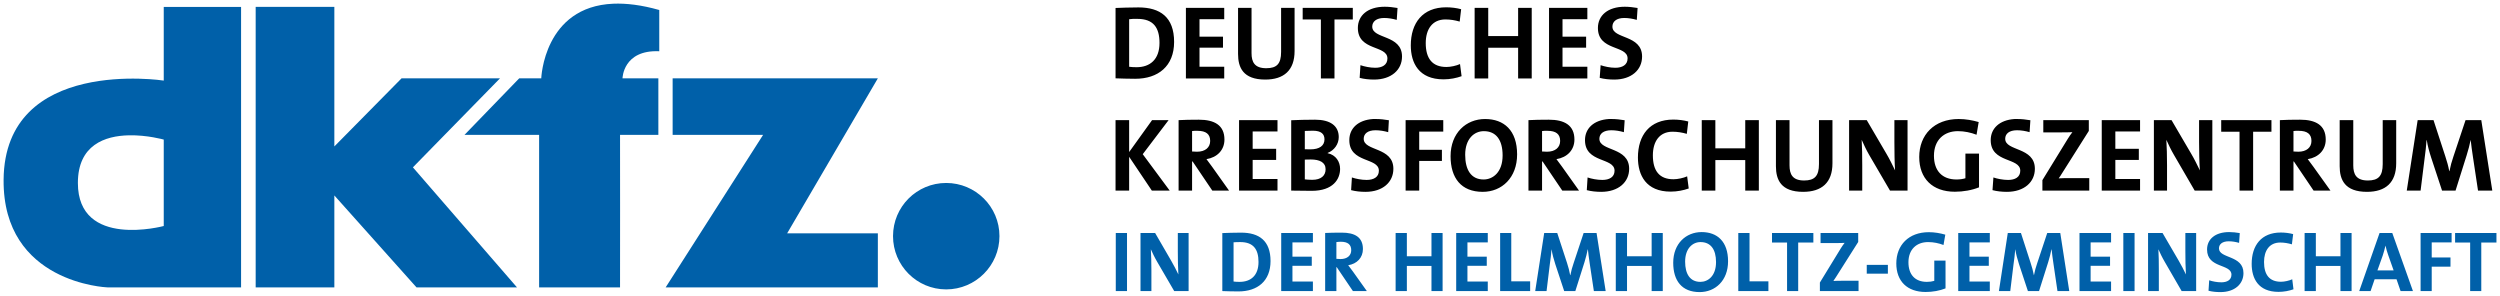
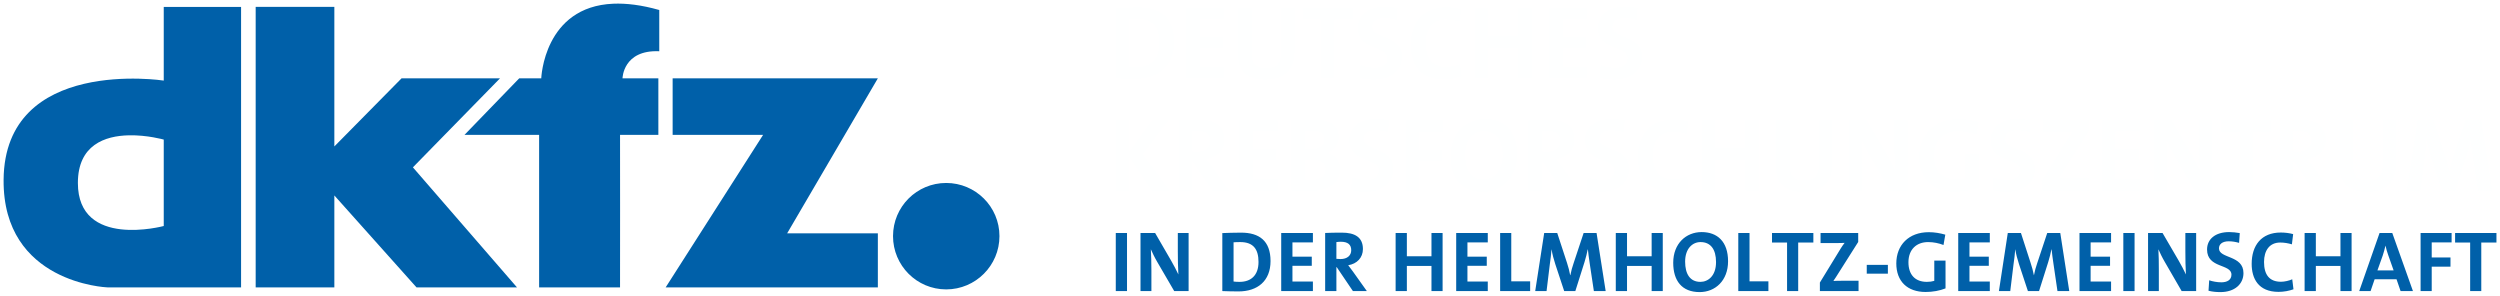
<svg xmlns="http://www.w3.org/2000/svg" version="1.1" width="695.143" height="82.214" id="svg5615">
  <defs id="defs5617">
    <clipPath id="clipPath6041">
      <path d="m 0,0 595.276,0 0,841.89 L 0,841.89 0,0 z" id="path6043" />
    </clipPath>
    <clipPath id="clipPath6013">
      <path d="m 0,0 595.276,0 0,841.89 L 0,841.89 0,0 z" id="path6015" />
    </clipPath>
    <clipPath id="clipPath5989">
      <path d="m 0,0 595.276,0 0,841.89 L 0,841.89 0,0 z" id="path5991" />
    </clipPath>
    <clipPath id="clipPath5973">
      <path d="m 0,0 595.276,0 0,841.89 L 0,841.89 0,0 z" id="path5975" />
    </clipPath>
    <clipPath id="clipPath5945">
      <path d="m 0,0 595.276,0 0,841.89 L 0,841.89 0,0 z" id="path5947" />
    </clipPath>
    <clipPath id="clipPath5929">
      <path d="m 0,0 595.276,0 0,841.89 L 0,841.89 0,0 z" id="path5931" />
    </clipPath>
    <clipPath id="clipPath5897">
      <path d="m 0,0 595.276,0 0,841.89 L 0,841.89 0,0 z" id="path5899" />
    </clipPath>
    <clipPath id="clipPath5869">
      <path d="m 0,0 595.276,0 0,841.89 L 0,841.89 0,0 z" id="path5871" />
    </clipPath>
    <clipPath id="clipPath5849">
      <path d="m 0,0 595.276,0 0,841.89 L 0,841.89 0,0 z" id="path5851" />
    </clipPath>
    <clipPath id="clipPath5833">
      <path d="m 0,0 595.276,0 0,841.89 L 0,841.89 0,0 z" id="path5835" />
    </clipPath>
    <clipPath id="clipPath5809">
      <path d="m 0,0 595.276,0 0,841.89 L 0,841.89 0,0 z" id="path5811" />
    </clipPath>
    <clipPath id="clipPath5785">
      <path d="m 0,0 595.276,0 0,841.89 L 0,841.89 0,0 z" id="path5787" />
    </clipPath>
    <clipPath id="clipPath5767">
      <path d="m 0,0 595.276,0 0,841.89 L 0,841.89 0,0 z" id="path5769" />
    </clipPath>
    <clipPath id="clipPath5751">
      <path d="m 0,0 595.276,0 0,841.89 L 0,841.89 0,0 z" id="path5753" />
    </clipPath>
    <clipPath id="clipPath5737">
      <path d="m 0,0 595.276,0 0,841.89 L 0,841.89 0,0 z" id="path5739" />
    </clipPath>
    <clipPath id="clipPath5717">
      <path d="m 0,0 595.276,0 0,841.89 L 0,841.89 0,0 z" id="path5719" />
    </clipPath>
    <clipPath id="clipPath5701">
      <path d="m 0,0 595.276,0 0,841.89 L 0,841.89 0,0 z" id="path5703" />
    </clipPath>
    <clipPath id="clipPath5677">
      <path d="m 0,0 595.276,0 0,841.89 L 0,841.89 0,0 z" id="path5679" />
    </clipPath>
    <clipPath id="clipPath5657">
      <path d="m 0,0 595.276,0 0,841.89 L 0,841.89 0,0 z" id="path5659" />
    </clipPath>
  </defs>
  <g transform="translate(-35.3351,-216.4588)" id="layer1">
    <g transform="matrix(1.25,0,0,-1.25,-99.19036,1010.686)" id="g5631">
      <path d="m 473.156,64.531 c -4.335,0 -7.906,3.191 -7.906,8.531 0,5.005 2.411,8.156 7.344,8.156 4.381,0 7.906,-3.223 7.906,-8.562 0,-5.534 -3.035,-8.125 -7.344,-8.125 z m 146.688,0 c -3.878,0 -6.156,1.97 -6.156,4.844 0,5.314 6.781,3.913 6.781,7 0,1.484 -1.23,2.125 -2.812,2.125 -1.172,0 -2.465,-0.251 -3.375,-0.562 l -0.188,2.906 c 1.005,0.266 2.163,0.375 3.312,0.375 3.974,0 6.406,-2.24 6.406,-5.281 0,-5.051 -6.812,-3.975 -6.812,-6.875 0,-1.149 0.922,-1.969 2.719,-1.969 0.982,0 1.965,0.175 2.875,0.438 l 0.188,-2.719 c -0.956,-0.171 -2.028,-0.281 -2.938,-0.281 z M 536.312,64.562 c -5.606,0 -9.031,3.61 -9.031,8.688 0,4.933 3.03,7.938 8.156,7.938 1.938,0 3.929,-0.356 5.531,-1 l 0,-7.719 -3.125,0 0,5.625 c -0.621,0.19 -1.297,0.281 -2.062,0.281 -3.281,0 -5.125,-2.016 -5.125,-5.438 0,-3.616 2.283,-5.625 5.469,-5.625 1.507,0 2.991,0.31 4.281,0.812 l 0.5,-2.875 c -1.389,-0.407 -2.991,-0.688 -4.594,-0.688 z m 97.875,0.094 c -5.412,0 -8.094,3.596 -8.094,8.719 0,4.023 1.82,7.781 7.469,7.781 1.507,0 2.958,-0.289 4.156,-0.719 L 637.375,77.656 c -0.837,0.384 -2.146,0.688 -3.125,0.688 -3.258,0 -4.719,-1.979 -4.719,-5.5 0,-3.136 1.482,-5.406 4.5,-5.406 1.1,0 2.196,0.188 3.25,0.5 l 0.344,-2.844 c -1.051,-0.286 -2.288,-0.438 -3.438,-0.438 z M 345.094,64.688 c -1.987,0 -3.951,0.076 -5.219,0.125 l 0,16.125 c 1.366,0.049 2.822,0.094 4.5,0.094 5.268,0 8.906,-2.884 8.906,-8.438 0,-5.675 -3.183,-7.906 -8.188,-7.906 z m 28.031,0 c -1.869,0 -3.385,0.025 -4.656,0.094 l 0,16.156 3.125,0 0,-6.656 0.094,0 4.5,6.656 3.875,0 -3.875,-5.438 c -0.407,-0.552 -0.856,-1.149 -1.312,-1.75 2.44,-0.381 4.094,-2.106 4.094,-4.5 0,-3.307 -2.277,-4.562 -5.844,-4.562 z m -62.875,0.094 0,16.156 3.125,0 0,-16.156 -3.125,0 z m 6.875,0 0,16.156 3.031,0 0,-5.75 c 0,-1.941 -0.058,-4.486 -0.156,-5.875 0.479,1.054 1.031,2.25 1.75,3.469 l 4.75,8.156 4,0 0,-16.156 -3,0 0,5.031 c 0,1.987 0.038,4.874 0.156,6.5 -0.598,-1.222 -1.258,-2.568 -2,-3.812 l -4.469,-7.719 -4.062,0 z m 39.125,0 0,16.156 8.812,0 0,-2.656 -5.688,0 0,-4.375 5.375,0 0,-2.531 -5.375,0 0,-3.969 5.688,0 0,-2.625 -8.812,0 z m 31.812,0 0,16.156 3.125,0 0,-7 6.844,0 0,7 3.094,0 0,-16.156 -3.094,0 0,6.469 -6.844,0 0,-6.469 -3.125,0 z m 16.844,0 0,16.156 8.781,0 0,-2.656 -5.656,0 0,-4.375 5.375,0 0,-2.531 -5.375,0 0,-3.969 5.656,0 0,-2.625 -8.781,0 z m 12.219,0 0,16.156 8.344,0 0,-2.719 -5.25,0 0,-13.438 -3.094,0 z m 12.25,0 -2.5,16.156 3.156,0 0.906,-7.438 c 0.19,-1.415 0.374,-2.687 0.469,-4.125 l 0.031,0 c 0.19,1.294 0.601,2.777 1.031,4.094 l 2.469,7.469 3.094,0 2.562,-8.094 c 0.407,-1.268 0.662,-2.438 0.875,-3.469 l 0.062,0 c 0.122,1.126 0.26,2.341 0.5,3.875 l 1.156,7.688 3.281,0 -2.531,-16.156 -3.594,0 -2.781,8.375 c -0.407,1.199 -0.667,2.099 -0.906,3.344 l -0.062,0 c -0.213,-1.149 -0.491,-2.254 -0.875,-3.406 L 433,64.781 l -3.625,0 z m 19.906,0 0,16.156 3.125,0 0,-7 6.844,0 0,7 3.094,0 0,-16.156 -3.094,0 0,6.469 -6.844,0 0,-6.469 -3.125,0 z m 34.062,0 0,16.156 8.375,0 0,-2.719 -5.25,0 0,-13.438 -3.125,0 z m 9.375,0 0,2.656 4.188,0 0,13.5 3.094,0 0,-13.5 4.219,0 0,-2.656 -11.5,0 z m 13.5,0 0,2.812 3.75,0 c 1.606,0 2.363,-0.04 2.938,-0.062 -0.381,0.502 -0.728,0.98 -1.062,1.531 l -5.812,9.5 0,2.375 10.75,0 0,-2.875 -3.5,0 c -1.987,0 -3.093,0.013 -3.5,0.062 0.289,-0.384 0.51,-0.744 0.75,-1.125 l 6.156,-9.719 0,-2.5 -10.469,0 z m 38.281,0 0,16.156 8.781,0 0,-2.656 -5.656,0 0,-4.375 5.375,0 0,-2.531 -5.375,0 0,-3.969 5.656,0 0,-2.625 -8.781,0 z m 13.781,0 -2.469,16.156 3.156,0 L 559.875,73.5 c 0.194,-1.415 0.374,-2.687 0.469,-4.125 l 0.031,0 c 0.19,1.294 0.601,2.777 1.031,4.094 l 2.469,7.469 3.094,0 2.562,-8.094 c 0.404,-1.268 0.662,-2.438 0.875,-3.469 l 0.062,0 c 0.118,1.126 0.26,2.341 0.5,3.875 l 1.125,7.688 3.281,0 -2.5,-16.156 -3.625,0 -2.781,8.375 c -0.407,1.199 -0.667,2.099 -0.906,3.344 l -0.031,0 c -0.217,-1.149 -0.522,-2.254 -0.906,-3.406 l -2.688,-8.312 -3.656,0 z m 19.938,0 0,16.156 8.781,0 0,-2.656 -5.688,0 0,-4.375 5.406,0 0,-2.531 -5.406,0 0,-3.969 5.688,0 0,-2.625 -8.781,0 z m 12.188,0 0,16.156 3.125,0 0,-16.156 -3.125,0 z m 6.875,0 0,16.156 3,0 0,-5.75 c 0,-1.941 -0.026,-4.486 -0.125,-5.875 0.479,1.054 1.031,2.25 1.75,3.469 l 4.719,8.156 4.031,0 0,-16.156 -3,0 0,5.031 c 0,1.987 0.038,4.874 0.156,6.5 -0.598,-1.222 -1.258,-2.568 -2,-3.812 l -4.5,-7.719 -4.031,0 z m 43.531,0 0,16.156 3.125,0 0,-7 6.844,0 0,7 3.094,0 0,-16.156 -3.094,0 0,6.469 -6.844,0 0,-6.469 -3.125,0 z m 20.844,0 L 656,80.938 l 3.156,0 1.125,-3.281 6.094,0 1.125,3.281 3.438,0 -5.75,-16.156 -3.531,0 z m 11.406,0 0,16.156 3.094,0 0,-6.781 5.219,0 0,-2.562 -5.219,0 0,-4.188 5.531,0 0,-2.625 -8.625,0 z m 9.594,0 0,2.656 4.188,0 0,13.5 3.094,0 0,-13.5 4.219,0 0,-2.656 -11.5,0 z m -309.844,2.438 c 1.964,0 2.906,0.79 2.906,2.344 0,1.511 -1.135,2.469 -3,2.469 -0.479,0 -0.908,-0.04 -1.125,-0.062 l 0,-4.656 c 0.312,-0.049 0.762,-0.094 1.219,-0.094 z M 344.875,67.312 c 3.688,0 5.062,2.06 5.062,5.531 0,3.829 -2.209,5.531 -5.25,5.531 -0.621,0 -1.257,-0.021 -1.688,-0.094 L 343,67.375 c 0.502,-0.049 1.156,-0.062 1.875,-0.062 z m 127.969,0 c 2.778,0 4.312,1.97 4.312,5.562 0,3.878 -2.239,5.5 -4.344,5.5 -2.9,0 -4.25,-2.203 -4.25,-5.625 0,-3.639 2.055,-5.438 4.281,-5.438 z m 190.438,1.031 0.031,0 c 0.194,0.91 0.441,1.71 0.75,2.594 l 1.5,4.25 -4.5,0 1.469,-4.125 c 0.312,-0.933 0.56,-1.881 0.75,-2.719 z m -144.219,5.312 0,2.438 5.875,0 0,-2.438 -5.875,0 z" transform="matrix(0.8,0,0,-0.8,107.6204,635.382)" id="path5651" style="fill:#0060a9;fill-opacity:1;fill-rule:nonzero;stroke:none" />
      <g transform="matrix(2.62725,0,0,2.62725,-591.3185,-1382.987)" id="g5653" style="fill:#0060a9;fill-opacity:1">
        <g clip-path="url(#clipPath5657)" id="g5655" style="fill:#0060a9;fill-opacity:1">
          <g transform="translate(366.6746,743.5946)" id="g5661" style="fill:#0060a9;fill-opacity:1" />
          <g transform="translate(373.6127,746.1392)" id="g5665" style="fill:#0060a9;fill-opacity:1" />
        </g>
      </g>
      <g transform="matrix(2.62725,0,0,2.62725,399.6587,570.6221)" id="g5669" style="fill:#0060a9;fill-opacity:1" />
      <g transform="matrix(2.62725,0,0,2.62725,-591.3185,-1382.987)" id="g5673" style="fill:#0060a9;fill-opacity:1">
        <g clip-path="url(#clipPath5677)" id="g5675" style="fill:#0060a9;fill-opacity:1">
          <g transform="translate(381.7617,743.5946)" id="g5681" style="fill:#0060a9;fill-opacity:1" />
        </g>
      </g>
      <g transform="matrix(2.62725,0,0,2.62725,428.5298,570.6221)" id="g5685" style="fill:#0060a9;fill-opacity:1" />
      <g transform="matrix(2.62725,0,0,2.62725,438.5765,570.6221)" id="g5689" style="fill:#0060a9;fill-opacity:1" />
      <g transform="matrix(2.62725,0,0,2.62725,447.997,570.6221)" id="g5693" style="fill:#0060a9;fill-opacity:1" />
      <g transform="matrix(2.62725,0,0,2.62725,-591.3185,-1382.987)" id="g5697" style="fill:#0060a9;fill-opacity:1">
        <g clip-path="url(#clipPath5701)" id="g5699" style="fill:#0060a9;fill-opacity:1">
          <g transform="translate(401.9821,743.5946)" id="g5705" style="fill:#0060a9;fill-opacity:1" />
        </g>
      </g>
      <g transform="matrix(2.62725,0,0,2.62725,477.5041,570.6221)" id="g5709" style="fill:#0060a9;fill-opacity:1" />
      <g transform="matrix(2.62725,0,0,2.62725,-591.3185,-1382.987)" id="g5713" style="fill:#0060a9;fill-opacity:1">
        <g clip-path="url(#clipPath5717)" id="g5715" style="fill:#0060a9;fill-opacity:1">
          <g transform="translate(412.3444,746.1244)" id="g5721" style="fill:#0060a9;fill-opacity:1" />
        </g>
      </g>
      <g transform="matrix(2.62725,0,0,2.62725,500.9923,570.6221)" id="g5725" style="fill:#0060a9;fill-opacity:1" />
      <g transform="matrix(2.62725,0,0,2.62725,510.9848,581.4256)" id="g5729" style="fill:#0060a9;fill-opacity:1" />
      <g transform="matrix(2.62725,0,0,2.62725,-591.3185,-1382.987)" id="g5733" style="fill:#0060a9;fill-opacity:1">
        <g clip-path="url(#clipPath5737)" id="g5735" style="fill:#0060a9;fill-opacity:1">
          <g transform="translate(423.391,743.5946)" id="g5741" style="fill:#0060a9;fill-opacity:1" />
        </g>
      </g>
      <g transform="matrix(2.62725,0,0,2.62725,-591.3185,-1382.987)" id="g5747" style="fill:#0060a9;fill-opacity:1">
        <g clip-path="url(#clipPath5751)" id="g5749" style="fill:#0060a9;fill-opacity:1">
          <g transform="translate(430.7379,748.3776)" id="g5755" style="fill:#0060a9;fill-opacity:1" />
        </g>
      </g>
      <g transform="matrix(2.62725,0,0,2.62725,550.2556,570.6221)" id="g5759" style="fill:#0060a9;fill-opacity:1" />
      <g transform="matrix(2.62725,0,0,2.62725,-591.3185,-1382.987)" id="g5763" style="fill:#0060a9;fill-opacity:1">
        <g clip-path="url(#clipPath5767)" id="g5765" style="fill:#0060a9;fill-opacity:1">
          <g transform="translate(441.241,743.5946)" id="g5771" style="fill:#0060a9;fill-opacity:1" />
        </g>
      </g>
      <g transform="matrix(2.62725,0,0,2.62725,577.218,570.6221)" id="g5775" style="fill:#0060a9;fill-opacity:1" />
      <g transform="matrix(2.62725,0,0,2.62725,-591.3185,-1382.987)" id="g5781" style="fill:#0060a9;fill-opacity:1">
        <g clip-path="url(#clipPath5785)" id="g5783" style="fill:#0060a9;fill-opacity:1">
          <g transform="translate(451.9809,743.5946)" id="g5789" style="fill:#0060a9;fill-opacity:1" />
          <g transform="translate(455.9825,745.1183)" id="g5793" style="fill:#0060a9;fill-opacity:1" />
          <g transform="translate(460.225,743.748)" id="g5797" style="fill:#0060a9;fill-opacity:1" />
        </g>
      </g>
      <g transform="matrix(2.62725,0,0,2.62725,630.7312,570.6221)" id="g5801" style="fill:#0060a9;fill-opacity:1" />
      <g transform="matrix(2.62725,0,0,2.62725,-591.3185,-1382.987)" id="g5805" style="fill:#0060a9;fill-opacity:1">
        <g clip-path="url(#clipPath5809)" id="g5807" style="fill:#0060a9;fill-opacity:1">
          <g transform="translate(470.3386,743.5946)" id="g5813" style="fill:#0060a9;fill-opacity:1" />
        </g>
      </g>
      <g transform="matrix(2.62725,0,0,2.62725,652.9777,581.4456)" id="g5817" style="fill:#0060a9;fill-opacity:1" />
      <g transform="matrix(2.62725,0,0,2.62725,662.9349,581.4256)" id="g5821" style="fill:#0060a9;fill-opacity:1" />
      <g transform="matrix(2.62725,0,0,2.62725,367.817,592.9758)" id="g5825" style="fill:#000000;fill-opacity:1">
-         <path d="m 385.031,1.875 c -4.706,0 -7.469,2.422 -7.469,5.906 0,6.45 8.219,4.722 8.219,8.469 0,1.803 -1.457,2.594 -3.375,2.594 -1.422,0 -3.022,-0.341 -4.125,-0.719 l -0.219,3.531 c 1.222,0.319 2.604,0.469 4,0.469 4.821,0 7.781,-2.718 7.781,-6.406 0,-6.131 -8.281,-4.795 -8.281,-8.312 C 381.562,6.011 382.698,5 384.875,5 c 1.192,0 2.393,0.213 3.5,0.531 l 0.219,-3.312 C 387.431,2.015 386.135,1.875 385.031,1.875 z m 66.75,0 c -4.706,0 -7.469,2.422 -7.469,5.906 0,6.45 8.25,4.722 8.25,8.469 0,1.803 -1.488,2.594 -3.406,2.594 -1.422,0 -2.99,-0.341 -4.094,-0.719 l -0.25,3.531 c 1.222,0.319 2.636,0.469 4.031,0.469 4.821,0 7.75,-2.718 7.75,-6.406 0,-6.131 -8.25,-4.795 -8.25,-8.312 C 448.344,6.011 449.448,5 451.625,5 c 1.192,0 2.397,0.213 3.5,0.531 l 0.219,-3.312 C 454.181,2.015 452.885,1.875 451.781,1.875 z M 402.125,2.031 c -6.565,0 -9.844,4.377 -9.844,10.594 0,4.883 2.237,9.438 9.094,9.438 1.829,0 3.58,-0.353 5.031,-0.875 l -0.438,-3.375 c -1.015,0.463 -2.592,0.812 -3.781,0.812 -3.951,0 -5.75,-2.387 -5.75,-6.656 0,-3.806 1.807,-6.562 5.469,-6.562 1.337,0 2.691,0.216 3.969,0.594 l 0.406,-3.438 C 405.004,2.214 403.517,2.031 402.125,2.031 z M 316.531,2.062 c -2.414,0 -4.804,0.097 -6.344,0.156 l 0,19.562 c 1.655,0.056 3.436,0.125 5.469,0.125 6.391,0 10.812,-3.511 10.812,-10.25 0,-6.887 -3.869,-9.594 -9.938,-9.594 z m 13.219,0.125 0,19.625 10.656,0 0,-3.25 -6.875,0 0,-5.312 6.531,0 0,-3.062 -6.531,0 0,-4.844 6.875,0 0,-3.156 -10.656,0 z m 14.5,0 0,12.812 c 0,3.747 1.375,7.125 7.562,7.125 5.172,0 8.156,-2.565 8.156,-7.938 l 0,-12 -3.75,0 0,12.25 c 0,3.34 -1.219,4.531 -4.125,4.531 -3.255,0 -4.094,-1.718 -4.094,-4.188 l 0,-12.594 -3.75,0 z m 17.969,0 0,3.219 5.062,0 0,16.406 3.781,0 0,-16.406 5.094,0 0,-3.219 -13.938,0 z m 47.812,0 0,19.625 3.781,0 0,-8.531 8.312,0 0,8.531 3.781,0 0,-19.625 -3.781,0 0,7.844 -8.312,0 0,-7.844 -3.781,0 z m 20.688,0 0,19.625 10.656,0 0,-3.25 -6.906,0 0,-5.312 6.562,0 0,-3.062 -6.562,0 0,-4.844 6.906,0 0,-3.156 -10.656,0 z M 315.031,5.25 c 0.389,-0.015 0.815,0 1.25,0 4.473,0 6.125,2.477 6.125,6.688 0,4.65 -2.684,6.75 -6.375,6.75 -0.755,0 -1.54,-0.04 -2.062,-0.125 l 0,-13.219 c 0.305,-0.03 0.674,-0.079 1.062,-0.094 z m 66.75,27.844 c -4.181,0.278 -6.594,2.608 -6.594,5.875 0,6.45 8.219,4.753 8.219,8.5 0,1.803 -1.488,2.562 -3.406,2.562 -1.422,0 -2.99,-0.31 -4.094,-0.688 L 375.688,52.875 c 1.222,0.319 2.604,0.469 4,0.469 4.821,0 7.75,-2.718 7.75,-6.406 0,-6.131 -8.25,-4.83 -8.25,-8.344 0,-1.396 1.104,-2.375 3.281,-2.375 1.192,0 2.425,0.213 3.531,0.531 l 0.188,-3.312 c -1.163,-0.204 -2.428,-0.344 -3.531,-0.344 -0.294,0 -0.596,-0.019 -0.875,0 z m 31.156,0 c -5.258,0 -9.594,3.864 -9.594,10.344 0,6.072 2.954,9.906 8.938,9.906 5.314,0 9.562,-3.927 9.562,-10.406 0,-6.713 -3.675,-9.844 -8.906,-9.844 z m 34.406,0 c -4.181,0.278 -6.625,2.608 -6.625,5.875 0,6.45 8.219,4.753 8.219,8.5 0,1.803 -1.488,2.562 -3.406,2.562 -1.422,0 -2.99,-0.31 -4.094,-0.688 l -0.219,3.531 c 1.222,0.319 2.604,0.469 4,0.469 4.821,0 7.781,-2.718 7.781,-6.406 0,-6.131 -8.281,-4.83 -8.281,-8.344 0,-1.396 1.135,-2.375 3.312,-2.375 1.192,0 2.393,0.213 3.5,0.531 L 451.75,33.438 c -1.163,-0.204 -2.456,-0.344 -3.562,-0.344 -0.294,0 -0.565,-0.019 -0.844,0 z m 97.281,0 c -6.798,0 -10.969,4.405 -10.969,10.562 0,5.987 3.69,9.656 9.906,9.656 2.355,0 4.771,-0.434 6.719,-1.219 l 0,-9.375 -3.781,0 0,6.844 c -0.755,0.233 -1.571,0.344 -2.5,0.344 -3.98,0 -6.25,-2.443 -6.25,-6.594 0,-4.388 2.791,-6.844 6.656,-6.844 1.829,0 3.621,0.392 5.188,1 l 0.594,-3.531 c -1.685,-0.496 -3.615,-0.844 -5.562,-0.844 z m 15.531,0 c -4.181,0.278 -6.625,2.608 -6.625,5.875 0,6.45 8.219,4.753 8.219,8.5 0,1.803 -1.457,2.562 -3.375,2.562 -1.422,0 -2.99,-0.31 -4.094,-0.688 l -0.25,3.531 c 1.222,0.319 2.604,0.469 4,0.469 4.821,0 7.781,-2.718 7.781,-6.406 0,-6.131 -8.25,-4.83 -8.25,-8.344 0,-1.396 1.104,-2.375 3.281,-2.375 1.192,0 2.393,0.213 3.5,0.531 l 0.219,-3.312 c -1.163,-0.204 -2.459,-0.344 -3.562,-0.344 -0.294,0 -0.565,-0.019 -0.844,0 z m -94.875,0.156 c -6.568,0 -9.844,4.346 -9.844,10.562 0,4.883 2.237,9.469 9.094,9.469 1.829,0 3.58,-0.353 5.031,-0.875 l -0.438,-3.375 c -1.015,0.463 -2.62,0.812 -3.812,0.812 -3.951,0 -5.719,-2.387 -5.719,-6.656 0,-3.806 1.807,-6.562 5.469,-6.562 1.337,0 2.688,0.216 3.969,0.594 l 0.406,-3.438 C 468.16,33.433 466.674,33.25 465.281,33.25 z m -131.938,0.031 c -2.266,0 -4.085,0.036 -5.625,0.125 l 0,19.594 3.75,0 0,-8.094 0.156,0 5.469,8.094 4.656,0 -4.688,-6.594 c -0.496,-0.67 -1.042,-1.434 -1.594,-2.156 2.966,-0.466 5,-2.531 5,-5.438 0,-4.007 -2.797,-5.531 -7.125,-5.531 z m 32.312,0 c -2.41,0 -4.97,0.068 -6.625,0.156 l 0,19.562 c 2.47,0 4.527,0.062 5.719,0.062 5.924,0 7.875,-3.246 7.875,-6.094 0,-1.977 -1.147,-3.882 -3.469,-4.375 l 0,-0.062 c 1.859,-0.729 3.094,-2.462 3.094,-4.406 0,-3.14 -2.351,-4.844 -6.594,-4.844 z m 65,0 c -2.266,0 -4.116,0.036 -5.656,0.125 L 425,53 l 3.781,0 0,-8.094 0.156,0 5.469,8.094 4.656,0 -4.688,-6.594 c -0.493,-0.67 -1.039,-1.434 -1.594,-2.156 2.966,-0.466 5,-2.531 5,-5.438 0,-4.007 -2.797,-5.531 -7.125,-5.531 z m 208.906,0 c -2.266,0 -4.085,0.036 -5.625,0.125 l 0,19.594 3.781,0 0,-8.094 0.125,0 L 643.312,53 648,53 643.281,46.406 c -0.493,-0.67 -1.042,-1.434 -1.594,-2.156 2.966,-0.466 5,-2.531 5,-5.438 0,-4.007 -2.797,-5.531 -7.125,-5.531 z m -329.375,0.125 0,19.594 3.781,0 0,-9.406 6.312,9.406 4.969,0 -7.5,-10.125 7.188,-9.469 -4.594,0 -6.375,8.875 0,-8.875 -3.781,0 z m 34.344,0 0,19.594 10.688,0 0,-3.219 -6.906,0 0,-5.312 6.531,0 0,-3.094 -6.531,0 0,-4.812 6.906,0 0,-3.156 -10.688,0 z m 46.312,0 0,19.594 3.781,0 0,-8.25 6.312,0 0,-3.094 -6.312,0 0,-5.062 6.688,0 0,-3.188 -10.469,0 z m 82.344,0 0,19.594 3.781,0 0,-8.5 8.312,0 0,8.5 3.781,0 0,-19.594 -3.781,0 0,7.844 -8.312,0 0,-7.844 -3.781,0 z m 20.625,0 0,12.812 c 0,3.744 1.375,7.125 7.562,7.125 5.172,0 8.156,-2.565 8.156,-7.938 l 0,-12 -3.75,0 0,12.219 c 0,3.34 -1.222,4.562 -4.125,4.562 -3.255,0 -4.062,-1.746 -4.062,-4.219 l 0,-12.562 -3.781,0 z m 20.344,0 0,19.594 3.656,0 0,-7 c 0,-2.355 -0.041,-5.44 -0.156,-7.125 0.581,1.278 1.223,2.741 2.094,4.219 L 525.531,53 l 4.875,0 0,-19.594 -3.656,0 0,6.094 c 0,2.411 0.043,5.901 0.188,7.875 -0.726,-1.481 -1.506,-3.114 -2.406,-4.625 l -5.469,-9.344 -4.906,0 z m 54,0 0,3.406 4.531,0 c 1.944,0 2.863,-0.033 3.562,-0.062 -0.466,0.611 -0.877,1.177 -1.281,1.844 l -7.062,11.5 0,2.906 13.031,0 0,-3.469 -4.25,0 c -2.414,0 -3.757,0.003 -4.25,0.062 0.348,-0.466 0.617,-0.909 0.906,-1.375 l 7.469,-11.812 0,-3 -12.656,0 z m 16.25,0 0,19.594 10.656,0 0,-3.219 -6.875,0 0,-5.312 6.531,0 0,-3.094 -6.531,0 0,-4.812 6.875,0 0,-3.156 -10.656,0 z m 14.5,0 0,19.594 3.656,0 0,-7 c 0,-2.355 -0.073,-5.44 -0.188,-7.125 0.581,1.278 1.255,2.741 2.125,4.219 L 610.25,53 l 4.906,0 0,-19.594 -3.688,0 0,6.094 c 0,2.411 0.074,5.901 0.219,7.875 -0.726,-1.481 -1.506,-3.114 -2.406,-4.625 l -5.469,-9.344 -4.906,0 z m 18.719,0 0,3.219 5.094,0 0,16.375 3.781,0 0,-16.375 5.094,0 0,-3.219 -13.969,0 z m 32.938,0 0,12.812 c 0,3.744 1.407,7.125 7.594,7.125 5.172,0 8.125,-2.565 8.125,-7.938 l 0,-12 -3.75,0 0,12.219 c 0,3.34 -1.219,4.562 -4.125,4.562 -3.255,0 -4.062,-1.746 -4.062,-4.219 l 0,-12.562 -3.781,0 z m 21.688,0 L 669.219,53 l 3.844,0 1.125,-9.031 c 0.233,-1.714 0.413,-3.256 0.531,-5 l 0.062,0 c 0.23,1.57 0.728,3.341 1.25,4.938 l 3,9.094 3.75,0 3.094,-9.844 c 0.493,-1.537 0.831,-2.936 1.094,-4.188 l 0.031,0 c 0.144,1.366 0.336,2.832 0.625,4.688 L 689.031,53 693,53 l -3.062,-19.594 -4.375,0 -3.375,10.125 c -0.493,1.452 -0.801,2.552 -1.094,4.062 l -0.062,0 c -0.259,-1.396 -0.627,-2.733 -1.094,-4.125 l -3.281,-10.062 -4.406,0 z m -307.219,2.938 c 2.384,0 3.25,0.951 3.25,2.406 0,1.741 -1.353,2.781 -3.938,2.781 -0.611,0 -1.068,-0.005 -1.531,-0.031 l 0,-5.094 c 0.67,-0.03 1.434,-0.062 2.219,-0.062 z m -32.875,0.031 c 0.255,-0.015 0.535,0 0.812,0 2.381,0 3.531,0.924 3.531,2.812 0,1.833 -1.39,3 -3.656,3 -0.581,0 -1.112,-0.033 -1.375,-0.062 l 0,-5.688 c 0.189,-0.03 0.433,-0.048 0.688,-0.062 z m 97.312,0 c 0.254,-0.015 0.535,0 0.812,0 2.381,0 3.531,0.924 3.531,2.812 0,1.833 -1.39,3 -3.656,3 -0.581,0 -1.112,-0.033 -1.375,-0.062 l 0,-5.688 c 0.19,-0.03 0.433,-0.048 0.688,-0.062 z m 208.906,0 c 0.254,-0.015 0.535,0 0.812,0 2.381,0 3.531,0.924 3.531,2.812 0,1.833 -1.39,3 -3.656,3 -0.581,0 -1.084,-0.033 -1.344,-0.062 l 0,-5.688 c 0.187,-0.03 0.402,-0.048 0.656,-0.062 z m -225.781,0.094 c 3.369,0 5.219,2.392 5.219,6.75 0,4.706 -2.723,6.688 -5.281,6.688 -3.514,0 -5.125,-2.721 -5.125,-6.875 0,-4.417 2.485,-6.562 5.188,-6.562 z m -48.125,7.875 c 2.47,0 4.125,0.801 4.125,2.719 0,1.773 -1.249,2.938 -3.719,2.938 -0.87,0 -1.599,-0.069 -2.062,-0.125 l 0,-5.5 c 0.407,-0.026 1.367,-0.031 1.656,-0.031 z" transform="matrix(0.3045009,0,0,-0.3045009,-99.03762,16.1409)" id="path5827" style="fill:#000000;fill-opacity:1;fill-rule:nonzero;stroke:none" />
+         <path d="m 385.031,1.875 c -4.706,0 -7.469,2.422 -7.469,5.906 0,6.45 8.219,4.722 8.219,8.469 0,1.803 -1.457,2.594 -3.375,2.594 -1.422,0 -3.022,-0.341 -4.125,-0.719 l -0.219,3.531 c 1.222,0.319 2.604,0.469 4,0.469 4.821,0 7.781,-2.718 7.781,-6.406 0,-6.131 -8.281,-4.795 -8.281,-8.312 C 381.562,6.011 382.698,5 384.875,5 c 1.192,0 2.393,0.213 3.5,0.531 l 0.219,-3.312 C 387.431,2.015 386.135,1.875 385.031,1.875 z m 66.75,0 c -4.706,0 -7.469,2.422 -7.469,5.906 0,6.45 8.25,4.722 8.25,8.469 0,1.803 -1.488,2.594 -3.406,2.594 -1.422,0 -2.99,-0.341 -4.094,-0.719 l -0.25,3.531 c 1.222,0.319 2.636,0.469 4.031,0.469 4.821,0 7.75,-2.718 7.75,-6.406 0,-6.131 -8.25,-4.795 -8.25,-8.312 C 448.344,6.011 449.448,5 451.625,5 c 1.192,0 2.397,0.213 3.5,0.531 l 0.219,-3.312 C 454.181,2.015 452.885,1.875 451.781,1.875 z M 402.125,2.031 c -6.565,0 -9.844,4.377 -9.844,10.594 0,4.883 2.237,9.438 9.094,9.438 1.829,0 3.58,-0.353 5.031,-0.875 l -0.438,-3.375 c -1.015,0.463 -2.592,0.812 -3.781,0.812 -3.951,0 -5.75,-2.387 -5.75,-6.656 0,-3.806 1.807,-6.562 5.469,-6.562 1.337,0 2.691,0.216 3.969,0.594 l 0.406,-3.438 C 405.004,2.214 403.517,2.031 402.125,2.031 z M 316.531,2.062 c -2.414,0 -4.804,0.097 -6.344,0.156 l 0,19.562 c 1.655,0.056 3.436,0.125 5.469,0.125 6.391,0 10.812,-3.511 10.812,-10.25 0,-6.887 -3.869,-9.594 -9.938,-9.594 z m 13.219,0.125 0,19.625 10.656,0 0,-3.25 -6.875,0 0,-5.312 6.531,0 0,-3.062 -6.531,0 0,-4.844 6.875,0 0,-3.156 -10.656,0 z m 14.5,0 0,12.812 c 0,3.747 1.375,7.125 7.562,7.125 5.172,0 8.156,-2.565 8.156,-7.938 l 0,-12 -3.75,0 0,12.25 c 0,3.34 -1.219,4.531 -4.125,4.531 -3.255,0 -4.094,-1.718 -4.094,-4.188 l 0,-12.594 -3.75,0 z m 17.969,0 0,3.219 5.062,0 0,16.406 3.781,0 0,-16.406 5.094,0 0,-3.219 -13.938,0 z m 47.812,0 0,19.625 3.781,0 0,-8.531 8.312,0 0,8.531 3.781,0 0,-19.625 -3.781,0 0,7.844 -8.312,0 0,-7.844 -3.781,0 z m 20.688,0 0,19.625 10.656,0 0,-3.25 -6.906,0 0,-5.312 6.562,0 0,-3.062 -6.562,0 0,-4.844 6.906,0 0,-3.156 -10.656,0 z M 315.031,5.25 c 0.389,-0.015 0.815,0 1.25,0 4.473,0 6.125,2.477 6.125,6.688 0,4.65 -2.684,6.75 -6.375,6.75 -0.755,0 -1.54,-0.04 -2.062,-0.125 l 0,-13.219 c 0.305,-0.03 0.674,-0.079 1.062,-0.094 z m 66.75,27.844 c -4.181,0.278 -6.594,2.608 -6.594,5.875 0,6.45 8.219,4.753 8.219,8.5 0,1.803 -1.488,2.562 -3.406,2.562 -1.422,0 -2.99,-0.31 -4.094,-0.688 L 375.688,52.875 c 1.222,0.319 2.604,0.469 4,0.469 4.821,0 7.75,-2.718 7.75,-6.406 0,-6.131 -8.25,-4.83 -8.25,-8.344 0,-1.396 1.104,-2.375 3.281,-2.375 1.192,0 2.425,0.213 3.531,0.531 l 0.188,-3.312 c -1.163,-0.204 -2.428,-0.344 -3.531,-0.344 -0.294,0 -0.596,-0.019 -0.875,0 z m 31.156,0 c -5.258,0 -9.594,3.864 -9.594,10.344 0,6.072 2.954,9.906 8.938,9.906 5.314,0 9.562,-3.927 9.562,-10.406 0,-6.713 -3.675,-9.844 -8.906,-9.844 z m 34.406,0 c -4.181,0.278 -6.625,2.608 -6.625,5.875 0,6.45 8.219,4.753 8.219,8.5 0,1.803 -1.488,2.562 -3.406,2.562 -1.422,0 -2.99,-0.31 -4.094,-0.688 l -0.219,3.531 c 1.222,0.319 2.604,0.469 4,0.469 4.821,0 7.781,-2.718 7.781,-6.406 0,-6.131 -8.281,-4.83 -8.281,-8.344 0,-1.396 1.135,-2.375 3.312,-2.375 1.192,0 2.393,0.213 3.5,0.531 L 451.75,33.438 c -1.163,-0.204 -2.456,-0.344 -3.562,-0.344 -0.294,0 -0.565,-0.019 -0.844,0 z m 97.281,0 c -6.798,0 -10.969,4.405 -10.969,10.562 0,5.987 3.69,9.656 9.906,9.656 2.355,0 4.771,-0.434 6.719,-1.219 l 0,-9.375 -3.781,0 0,6.844 c -0.755,0.233 -1.571,0.344 -2.5,0.344 -3.98,0 -6.25,-2.443 -6.25,-6.594 0,-4.388 2.791,-6.844 6.656,-6.844 1.829,0 3.621,0.392 5.188,1 l 0.594,-3.531 c -1.685,-0.496 -3.615,-0.844 -5.562,-0.844 z m 15.531,0 c -4.181,0.278 -6.625,2.608 -6.625,5.875 0,6.45 8.219,4.753 8.219,8.5 0,1.803 -1.457,2.562 -3.375,2.562 -1.422,0 -2.99,-0.31 -4.094,-0.688 l -0.25,3.531 c 1.222,0.319 2.604,0.469 4,0.469 4.821,0 7.781,-2.718 7.781,-6.406 0,-6.131 -8.25,-4.83 -8.25,-8.344 0,-1.396 1.104,-2.375 3.281,-2.375 1.192,0 2.393,0.213 3.5,0.531 l 0.219,-3.312 c -1.163,-0.204 -2.459,-0.344 -3.562,-0.344 -0.294,0 -0.565,-0.019 -0.844,0 z m -94.875,0.156 c -6.568,0 -9.844,4.346 -9.844,10.562 0,4.883 2.237,9.469 9.094,9.469 1.829,0 3.58,-0.353 5.031,-0.875 l -0.438,-3.375 c -1.015,0.463 -2.62,0.812 -3.812,0.812 -3.951,0 -5.719,-2.387 -5.719,-6.656 0,-3.806 1.807,-6.562 5.469,-6.562 1.337,0 2.688,0.216 3.969,0.594 l 0.406,-3.438 C 468.16,33.433 466.674,33.25 465.281,33.25 z m -131.938,0.031 c -2.266,0 -4.085,0.036 -5.625,0.125 l 0,19.594 3.75,0 0,-8.094 0.156,0 5.469,8.094 4.656,0 -4.688,-6.594 c -0.496,-0.67 -1.042,-1.434 -1.594,-2.156 2.966,-0.466 5,-2.531 5,-5.438 0,-4.007 -2.797,-5.531 -7.125,-5.531 z m 32.312,0 c -2.41,0 -4.97,0.068 -6.625,0.156 l 0,19.562 c 2.47,0 4.527,0.062 5.719,0.062 5.924,0 7.875,-3.246 7.875,-6.094 0,-1.977 -1.147,-3.882 -3.469,-4.375 l 0,-0.062 c 1.859,-0.729 3.094,-2.462 3.094,-4.406 0,-3.14 -2.351,-4.844 -6.594,-4.844 z m 65,0 c -2.266,0 -4.116,0.036 -5.656,0.125 L 425,53 l 3.781,0 0,-8.094 0.156,0 5.469,8.094 4.656,0 -4.688,-6.594 c -0.493,-0.67 -1.039,-1.434 -1.594,-2.156 2.966,-0.466 5,-2.531 5,-5.438 0,-4.007 -2.797,-5.531 -7.125,-5.531 z m 208.906,0 c -2.266,0 -4.085,0.036 -5.625,0.125 l 0,19.594 3.781,0 0,-8.094 0.125,0 L 643.312,53 648,53 643.281,46.406 c -0.493,-0.67 -1.042,-1.434 -1.594,-2.156 2.966,-0.466 5,-2.531 5,-5.438 0,-4.007 -2.797,-5.531 -7.125,-5.531 z m -329.375,0.125 0,19.594 3.781,0 0,-9.406 6.312,9.406 4.969,0 -7.5,-10.125 7.188,-9.469 -4.594,0 -6.375,8.875 0,-8.875 -3.781,0 z m 34.344,0 0,19.594 10.688,0 0,-3.219 -6.906,0 0,-5.312 6.531,0 0,-3.094 -6.531,0 0,-4.812 6.906,0 0,-3.156 -10.688,0 z m 46.312,0 0,19.594 3.781,0 0,-8.25 6.312,0 0,-3.094 -6.312,0 0,-5.062 6.688,0 0,-3.188 -10.469,0 z m 82.344,0 0,19.594 3.781,0 0,-8.5 8.312,0 0,8.5 3.781,0 0,-19.594 -3.781,0 0,7.844 -8.312,0 0,-7.844 -3.781,0 z m 20.625,0 0,12.812 c 0,3.744 1.375,7.125 7.562,7.125 5.172,0 8.156,-2.565 8.156,-7.938 l 0,-12 -3.75,0 0,12.219 c 0,3.34 -1.222,4.562 -4.125,4.562 -3.255,0 -4.062,-1.746 -4.062,-4.219 l 0,-12.562 -3.781,0 z m 20.344,0 0,19.594 3.656,0 0,-7 c 0,-2.355 -0.041,-5.44 -0.156,-7.125 0.581,1.278 1.223,2.741 2.094,4.219 L 525.531,53 l 4.875,0 0,-19.594 -3.656,0 0,6.094 c 0,2.411 0.043,5.901 0.188,7.875 -0.726,-1.481 -1.506,-3.114 -2.406,-4.625 l -5.469,-9.344 -4.906,0 z m 54,0 0,3.406 4.531,0 c 1.944,0 2.863,-0.033 3.562,-0.062 -0.466,0.611 -0.877,1.177 -1.281,1.844 l -7.062,11.5 0,2.906 13.031,0 0,-3.469 -4.25,0 c -2.414,0 -3.757,0.003 -4.25,0.062 0.348,-0.466 0.617,-0.909 0.906,-1.375 l 7.469,-11.812 0,-3 -12.656,0 z m 16.25,0 0,19.594 10.656,0 0,-3.219 -6.875,0 0,-5.312 6.531,0 0,-3.094 -6.531,0 0,-4.812 6.875,0 0,-3.156 -10.656,0 z m 14.5,0 0,19.594 3.656,0 0,-7 c 0,-2.355 -0.073,-5.44 -0.188,-7.125 0.581,1.278 1.255,2.741 2.125,4.219 L 610.25,53 l 4.906,0 0,-19.594 -3.688,0 0,6.094 c 0,2.411 0.074,5.901 0.219,7.875 -0.726,-1.481 -1.506,-3.114 -2.406,-4.625 l -5.469,-9.344 -4.906,0 z m 18.719,0 0,3.219 5.094,0 0,16.375 3.781,0 0,-16.375 5.094,0 0,-3.219 -13.969,0 z m 32.938,0 0,12.812 c 0,3.744 1.407,7.125 7.594,7.125 5.172,0 8.125,-2.565 8.125,-7.938 l 0,-12 -3.75,0 0,12.219 c 0,3.34 -1.219,4.562 -4.125,4.562 -3.255,0 -4.062,-1.746 -4.062,-4.219 l 0,-12.562 -3.781,0 z m 21.688,0 L 669.219,53 l 3.844,0 1.125,-9.031 c 0.233,-1.714 0.413,-3.256 0.531,-5 l 0.062,0 c 0.23,1.57 0.728,3.341 1.25,4.938 l 3,9.094 3.75,0 3.094,-9.844 c 0.493,-1.537 0.831,-2.936 1.094,-4.188 l 0.031,0 c 0.144,1.366 0.336,2.832 0.625,4.688 L 689.031,53 693,53 l -3.062,-19.594 -4.375,0 -3.375,10.125 c -0.493,1.452 -0.801,2.552 -1.094,4.062 l -0.062,0 c -0.259,-1.396 -0.627,-2.733 -1.094,-4.125 l -3.281,-10.062 -4.406,0 z m -307.219,2.938 c 2.384,0 3.25,0.951 3.25,2.406 0,1.741 -1.353,2.781 -3.938,2.781 -0.611,0 -1.068,-0.005 -1.531,-0.031 l 0,-5.094 c 0.67,-0.03 1.434,-0.062 2.219,-0.062 z m -32.875,0.031 c 0.255,-0.015 0.535,0 0.812,0 2.381,0 3.531,0.924 3.531,2.812 0,1.833 -1.39,3 -3.656,3 -0.581,0 -1.112,-0.033 -1.375,-0.062 l 0,-5.688 c 0.189,-0.03 0.433,-0.048 0.688,-0.062 z m 97.312,0 c 0.254,-0.015 0.535,0 0.812,0 2.381,0 3.531,0.924 3.531,2.812 0,1.833 -1.39,3 -3.656,3 -0.581,0 -1.112,-0.033 -1.375,-0.062 l 0,-5.688 c 0.19,-0.03 0.433,-0.048 0.688,-0.062 z m 208.906,0 c 0.254,-0.015 0.535,0 0.812,0 2.381,0 3.531,0.924 3.531,2.812 0,1.833 -1.39,3 -3.656,3 -0.581,0 -1.084,-0.033 -1.344,-0.062 l 0,-5.688 c 0.187,-0.03 0.402,-0.048 0.656,-0.062 z m -225.781,0.094 c 3.369,0 5.219,2.392 5.219,6.75 0,4.706 -2.723,6.688 -5.281,6.688 -3.514,0 -5.125,-2.721 -5.125,-6.875 0,-4.417 2.485,-6.562 5.188,-6.562 z m -48.125,7.875 c 2.47,0 4.125,0.801 4.125,2.719 0,1.773 -1.249,2.938 -3.719,2.938 -0.87,0 -1.599,-0.069 -2.062,-0.125 l 0,-5.5 c 0.407,-0.026 1.367,-0.031 1.656,-0.031 z" transform="matrix(0.3045009,0,0,-0.3045009,-99.03762,16.1409)" id="path5827" style="fill:#feffff;fill-opacity:1;fill-rule:nonzero;stroke:none" />
      </g>
      <g transform="matrix(2.62725,0,0,2.62725,-591.3185,-1382.987)" id="g5829" style="fill:#000000;fill-opacity:1">
        <g clip-path="url(#clipPath5833)" id="g5831" style="fill:#000000;fill-opacity:1">
          <g transform="translate(370.1023,752.103)" id="g5837" style="fill:#000000;fill-opacity:1" />
        </g>
      </g>
      <g transform="matrix(2.62725,0,0,2.62725,391.7856,592.9758)" id="g5841" style="fill:#000000;fill-opacity:1" />
      <g transform="matrix(2.62725,0,0,2.62725,-591.3185,-1382.987)" id="g5845" style="fill:#000000;fill-opacity:1">
        <g clip-path="url(#clipPath5849)" id="g5847" style="fill:#000000;fill-opacity:1">
          <g transform="translate(379.5011,753.9426)" id="g5853" style="fill:#000000;fill-opacity:1" />
          <g transform="translate(384.0103,753.9514)" id="g5857" style="fill:#000000;fill-opacity:1" />
        </g>
      </g>
      <g transform="matrix(2.62725,0,0,2.62725,428.6788,606.107)" id="g5861" style="fill:#000000;fill-opacity:1" />
      <g transform="matrix(2.62725,0,0,2.62725,-591.3185,-1382.987)" id="g5865" style="fill:#000000;fill-opacity:1">
        <g clip-path="url(#clipPath5869)" id="g5867" style="fill:#000000;fill-opacity:1">
          <g transform="translate(394.4903,755.1722)" id="g5873" style="fill:#000000;fill-opacity:1" />
          <g transform="translate(399.7339,752.103)" id="g5877" style="fill:#000000;fill-opacity:1" />
          <g transform="translate(403.9686,753.9514)" id="g5881" style="fill:#000000;fill-opacity:1" />
          <g transform="translate(409.0188,752.2886)" id="g5885" style="fill:#000000;fill-opacity:1" />
        </g>
      </g>
      <g transform="matrix(2.62725,0,0,2.62725,498.8639,592.9758)" id="g5889" style="fill:#000000;fill-opacity:1" />
      <g transform="matrix(2.62725,0,0,2.62725,-591.3185,-1382.987)" id="g5893" style="fill:#000000;fill-opacity:1">
        <g clip-path="url(#clipPath5897)" id="g5895" style="fill:#000000;fill-opacity:1">
          <g transform="translate(421.1838,754.4202)" id="g5901" style="fill:#000000;fill-opacity:1" />
          <g transform="translate(427.5408,752.103)" id="g5905" style="fill:#000000;fill-opacity:1" />
          <g transform="translate(433.5638,757.9057)" id="g5909" style="fill:#000000;fill-opacity:1" />
          <g transform="translate(438.321,753.9514)" id="g5913" style="fill:#000000;fill-opacity:1" />
          <g transform="translate(442.9287,752.103)" id="g5917" style="fill:#000000;fill-opacity:1" />
        </g>
      </g>
      <g transform="matrix(2.62725,0,0,2.62725,583.6787,592.9758)" id="g5921" style="fill:#000000;fill-opacity:1" />
      <g transform="matrix(2.62725,0,0,2.62725,-591.3185,-1382.987)" id="g5925" style="fill:#000000;fill-opacity:1">
        <g clip-path="url(#clipPath5929)" id="g5927" style="fill:#000000;fill-opacity:1">
          <g transform="translate(453.3455,752.103)" id="g5933" style="fill:#000000;fill-opacity:1" />
        </g>
      </g>
      <g transform="matrix(2.62725,0,0,2.62725,612.8842,606.0829)" id="g5937" style="fill:#000000;fill-opacity:1" />
      <g transform="matrix(2.62725,0,0,2.62725,-591.3185,-1382.987)" id="g5941" style="fill:#000000;fill-opacity:1">
        <g clip-path="url(#clipPath5945)" id="g5943" style="fill:#000000;fill-opacity:1">
          <g transform="translate(463.3468,752.103)" id="g5949" style="fill:#000000;fill-opacity:1" />
          <g transform="translate(468.9171,754.4202)" id="g5953" style="fill:#000000;fill-opacity:1" />
          <g transform="translate(477.0524,752.103)" id="g5957" style="fill:#000000;fill-opacity:1" />
          <g transform="translate(365.4436,764.6927)" id="g5961" style="fill:#000000;fill-opacity:1" />
        </g>
      </g>
      <g transform="matrix(2.62725,0,0,2.62725,379.9478,617.9407)" id="g5965" style="fill:#000000;fill-opacity:1" />
      <g transform="matrix(2.62725,0,0,2.62725,-591.3185,-1382.987)" id="g5969" style="fill:#000000;fill-opacity:1">
        <g clip-path="url(#clipPath5973)" id="g5971" style="fill:#000000;fill-opacity:1">
          <g transform="translate(375.6407,763.9232)" id="g5977" style="fill:#000000;fill-opacity:1" />
        </g>
      </g>
      <g transform="matrix(2.62725,0,0,2.62725,408.5441,631.0494)" id="g5981" style="fill:#000000;fill-opacity:1" />
      <g transform="matrix(2.62725,0,0,2.62725,-591.3185,-1382.987)" id="g5985" style="fill:#000000;fill-opacity:1">
        <g clip-path="url(#clipPath5989)" id="g5987" style="fill:#000000;fill-opacity:1">
          <g transform="translate(384.7381,763.4543)" id="g5993" style="fill:#000000;fill-opacity:1" />
          <g transform="translate(389.7881,761.791)" id="g5997" style="fill:#000000;fill-opacity:1" />
        </g>
      </g>
      <g transform="matrix(2.62725,0,0,2.62725,448.3409,617.9407)" id="g6001" style="fill:#000000;fill-opacity:1" />
      <g transform="matrix(2.62725,0,0,2.62725,460.7163,617.9407)" id="g6005" style="fill:#000000;fill-opacity:1" />
      <g transform="matrix(2.62725,0,0,2.62725,-591.3185,-1382.987)" id="g6009" style="fill:#0060a9;fill-opacity:1">
        <g clip-path="url(#clipPath6013)" id="g6011" style="fill:#0060a9;fill-opacity:1">
          <g transform="translate(405.0656,763.4543)" id="g6017" style="fill:#000000;fill-opacity:1" />
          <g transform="translate(279.8944,756.422)" id="g6021" style="fill:#0060a9;fill-opacity:1">
            <path d="M 170.531,1.031 C 151.2,1.84 150.5,21.781 150.5,21.781 l -6.125,0 C 144.355,21.762 129.156,37.503 129.156,37.5 l 20.75,0 0,42.406 22.5,0 c 0.036,0 0.003,-42.403 0,-42.406 l 10.656,0 0,-15.719 c 0,0.016 -9.985,0.013 -9.969,0 0,0 0.117,-7.971 10.219,-7.531 l 0,-11.469 c -4.972,-1.412 -9.201,-1.9 -12.781,-1.75 z m -99.438,0.875 0,78 21.875,0 0,-25.562 22.844,25.562 27.938,0 -28.938,-33.375 24.219,-24.75 -27.375,0 -18.688,18.938 0,-38.812 -21.875,0 z m -25.562,0.031 0,20.469 c 0,0 -44.226,-6.779 -44.531,27.562 -0.256,28.778 28.699,29.938 28.844,29.938 l 37.188,0 0,-77.969 -21.5,0 z m 141.5,19.844 0,15.719 25.156,0 -27.094,42.406 59,0 0,-15.031 -25.219,0 25.219,-43.094 -57.062,0 z M 35.812,37.625 c 5.136,-0.115 9.719,1.188 9.719,1.188 l 0,24.031 c 0,0 -23.875,6.435 -23.875,-11.969 0,-10.598 7.553,-13.103 14.156,-13.25 z m 227.281,13.25 c -8.174,0 -14.781,6.607 -14.781,14.781 0,8.174 6.607,14.812 14.781,14.812 8.174,0 14.812,-6.638 14.812,-14.812 0,-8.174 -6.638,-14.781 -14.812,-14.781 z" transform="matrix(0.3045009,0,0,-0.3045009,-13.86002,11.82188)" id="path6023" style="fill:#0060a9;fill-opacity:1;fill-rule:nonzero;stroke:none" />
          </g>
          <g transform="translate(341.6411,748.2483)" id="g6025" style="fill:#0060a9;fill-opacity:1" />
        </g>
      </g>
      <g transform="matrix(2.62725,0,0,2.62725,302.894,617.9538)" id="g6029" style="fill:#0060a9;fill-opacity:1" />
      <g transform="matrix(2.62725,0,0,2.62725,222.6299,571.4568)" id="g6033" style="fill:#0060a9;fill-opacity:1" />
      <g transform="matrix(2.62725,0,0,2.62725,-591.3185,-1382.987)" id="g6037" style="fill:#0060a9;fill-opacity:1">
        <g clip-path="url(#clipPath6041)" id="g6039" style="fill:#0060a9;fill-opacity:1">
          <g transform="translate(321.7728,756.8251)" id="g6045" style="fill:#0060a9;fill-opacity:1" />
        </g>
      </g>
    </g>
  </g>
</svg>
